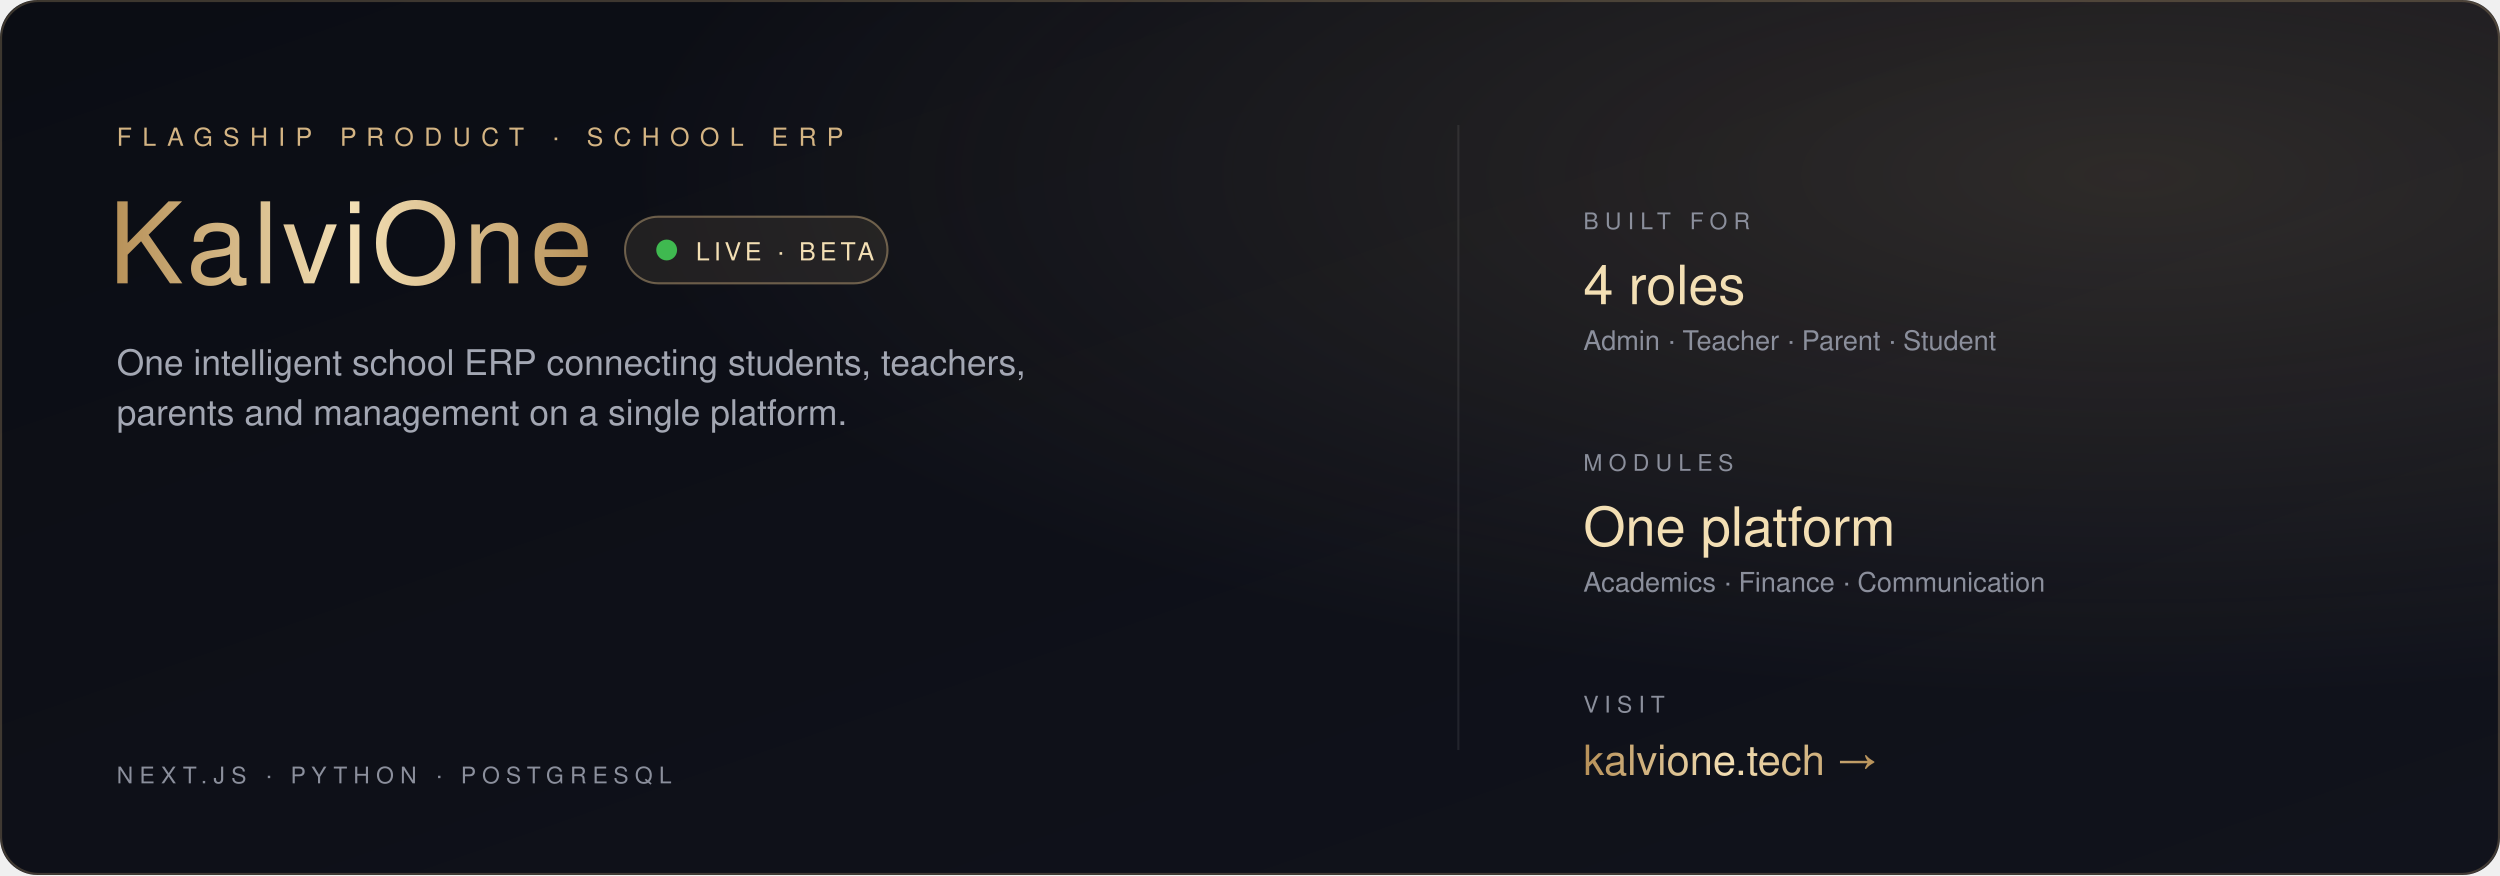
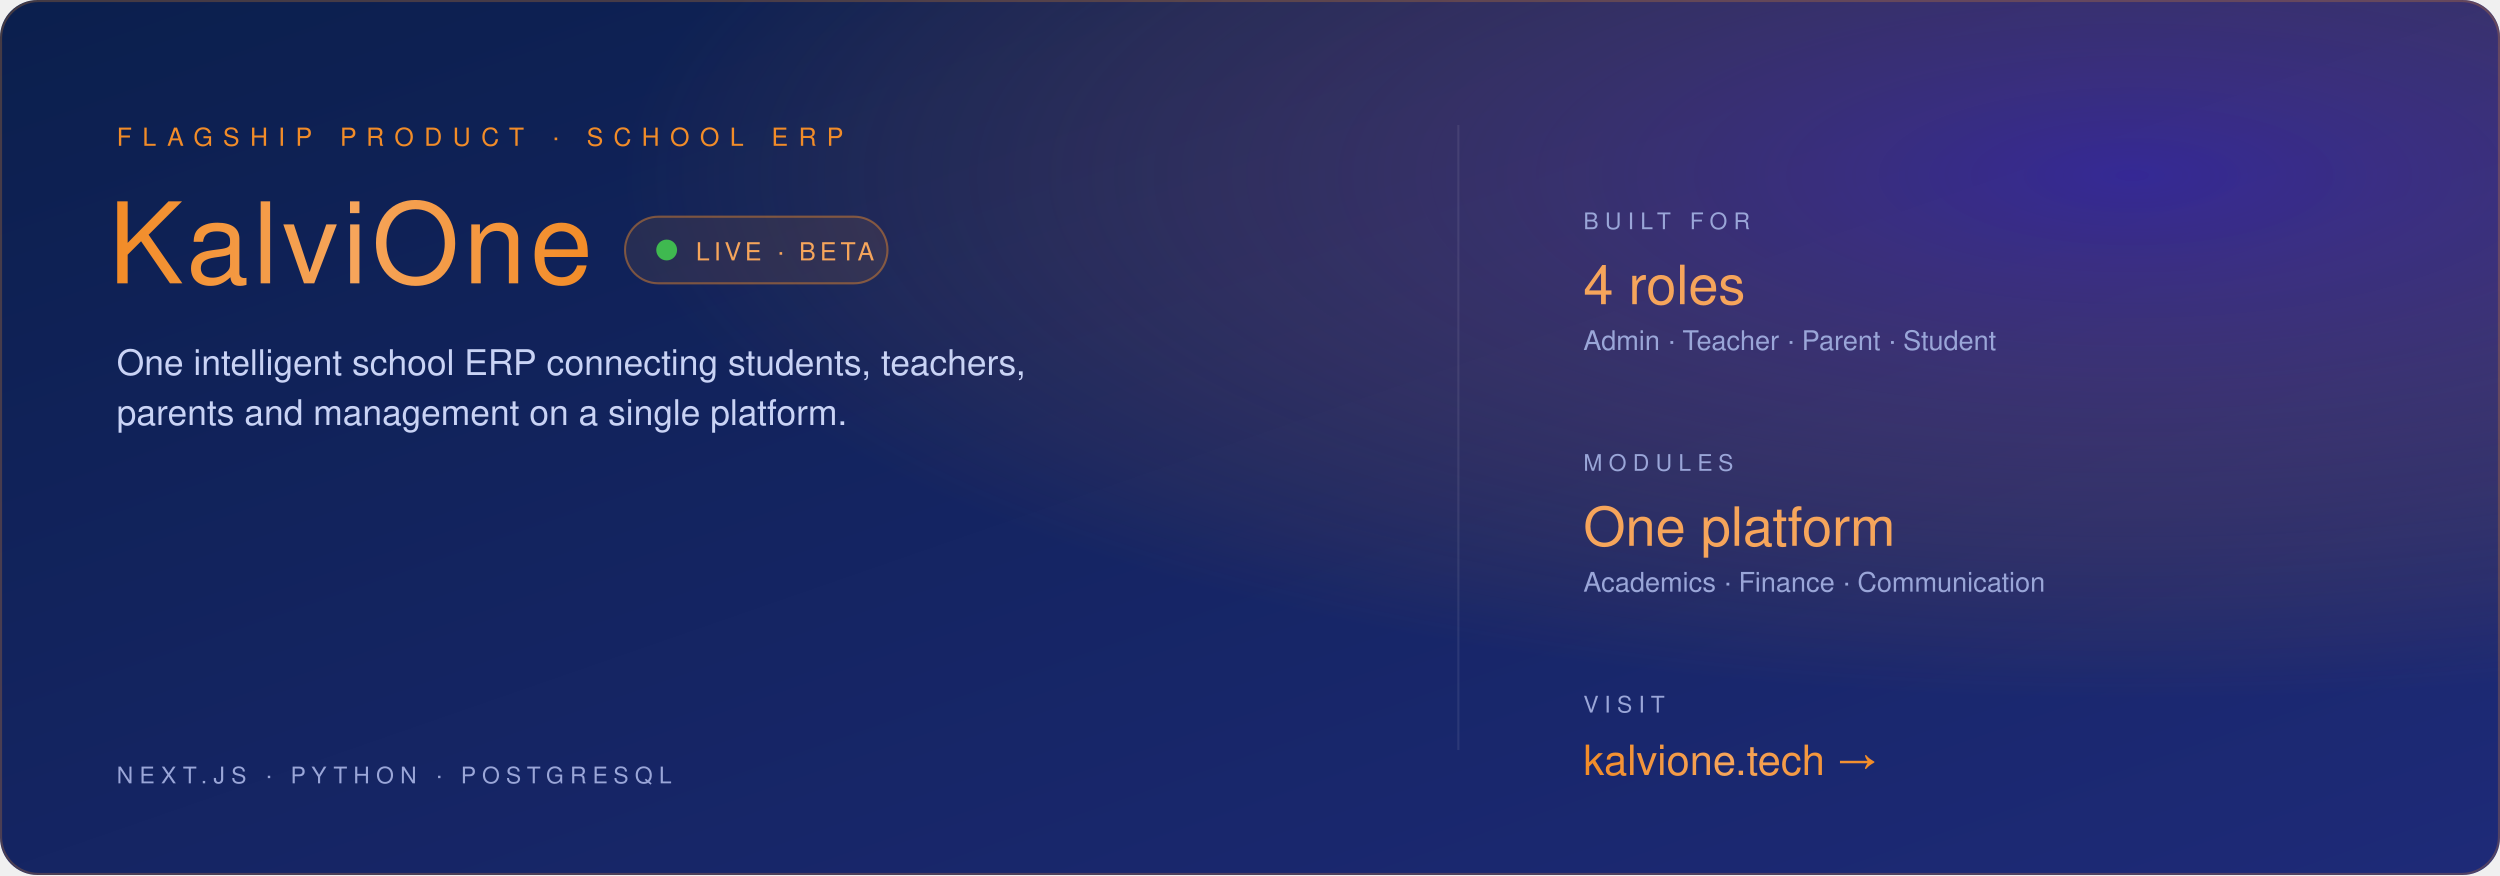
<svg xmlns="http://www.w3.org/2000/svg" width="1200" height="420" viewBox="0 0 1200 420">
  <defs>
    <linearGradient id="bg" x1="0" y1="0" x2="1" y2="1">
-       <stop offset="0" stop-color="#0b0d14" />
-       <stop offset="1" stop-color="#11131c" />
+       <stop offset="0" stop-color="#0B1F4D" />
+       <stop offset="1" stop-color="#1E2A78" />
    </linearGradient>
    <linearGradient id="gold" x1="0" x2="1">
-       <stop offset="0" stop-color="#b8925a" />
-       <stop offset=".5" stop-color="#f3dfb4" />
-       <stop offset="1" stop-color="#b8925a" />
+       <stop offset="0" stop-color="#F28C28" />
+       <stop offset=".5" stop-color="#F6A55B" />
+       <stop offset="1" stop-color="#F28C28" />
    </linearGradient>
    <radialGradient id="glow" cx=".85" cy=".2" r=".6">
-       <stop offset="0" stop-color="#d4b483" stop-opacity=".16" />
-       <stop offset="1" stop-color="#d4b483" stop-opacity="0" />
+       <stop offset="0" stop-color="#5B2DD1" stop-opacity=".45" />
+       <stop offset="1" stop-color="#F28C28" stop-opacity="0" />
    </radialGradient>
    <style>
      .t{font-family:-apple-system,'Segoe UI',Helvetica,Arial,sans-serif}
-       .k{font-size:12px;letter-spacing:5px;fill:#d4b483}
+       .k{font-size:12px;letter-spacing:5px;fill:#F28C28}
      .n{font-size:54px;font-weight:300;letter-spacing:2px;fill:url(#gold)}
-       .d{font-size:17px;fill:#a3a7b3}
+       .d{font-size:17px;fill:#C9D3F5}
      .f{font-size:15px;fill:#e6e6ea}
-       .m{font-size:11px;letter-spacing:3px;fill:#8b8f9c}
-       .v{font-size:26px;font-weight:300;fill:#f3dfb4}
-       .pill{fill:#d4b483;fill-opacity:.1;stroke:#d4b483;stroke-opacity:.45}
+       .m{font-size:11px;letter-spacing:3px;fill:#9AA6D8}
+       .v{font-size:26px;font-weight:300;fill:#F6A55B}
+       .pill{fill:#F28C28;fill-opacity:.1;stroke:#F28C28;stroke-opacity:.45}
      .dot{fill:#3fb950;animation:p 1.6s ease-in-out infinite}
      .row{opacity:0;animation:in .7s ease forwards}
      @keyframes p{50%{opacity:.25}}
      @keyframes in{from{opacity:0;transform:translateX(-8px)}to{opacity:1;transform:none}}
    </style>
  </defs>
  <rect width="1200" height="420" rx="18" fill="url(#bg)" />
  <rect width="1200" height="420" rx="18" fill="url(#glow)" />
-   <rect x=".5" y=".5" width="1199" height="419" rx="18" fill="none" stroke="#d4b483" stroke-opacity=".25" />
+   <rect x=".5" y=".5" width="1199" height="419" rx="18" fill="none" stroke="#F28C28" stroke-opacity=".25" />
  <g class="t">
    <text x="56" y="70" class="k">FLAGSHIP PRODUCT · SCHOOL ERP</text>
    <text x="52" y="136" class="n">KalviOne</text>
    <rect x="300" y="104" width="126" height="32" rx="16" class="pill" />
    <circle cx="320" cy="120" r="5" class="dot" />
-     <text x="334" y="125" class="t" font-size="12" letter-spacing="2" fill="#f3dfb4">LIVE · BETA</text>
+     <text x="334" y="125" class="t" font-size="12" letter-spacing="2" fill="#F6A55B">LIVE · BETA</text>
    <text x="56" y="180" class="d">One intelligent school ERP connecting students, teachers,</text>
    <text x="56" y="204" class="d">parents and management on a single platform.</text>
    <g class="row" style="animation-delay:.1s">
      <text x="56" y="256" class="f">
-         <tspan fill="#d4b483">◆</tspan>  Attendance &amp; timetables</text>
+         <tspan fill="#F28C28">◆</tspan>  Attendance &amp; timetables</text>
    </g>
    <g class="row" style="animation-delay:.25s">
      <text x="56" y="288" class="f">
-         <tspan fill="#d4b483">◆</tspan>  Fees with WhatsApp receipts</text>
+         <tspan fill="#F28C28">◆</tspan>  Fees with WhatsApp receipts</text>
    </g>
    <g class="row" style="animation-delay:.4s">
      <text x="56" y="320" class="f">
-         <tspan fill="#d4b483">◆</tspan>  Exams, marks &amp; report cards</text>
+         <tspan fill="#F28C28">◆</tspan>  Exams, marks &amp; report cards</text>
    </g>
    <g class="row" style="animation-delay:.1s">
      <text x="340" y="256" class="f">
-         <tspan fill="#d4b483">◆</tspan>  Parent mobile app</text>
+         <tspan fill="#F28C28">◆</tspan>  Parent mobile app</text>
    </g>
    <g class="row" style="animation-delay:.25s">
      <text x="340" y="288" class="f">
-         <tspan fill="#d4b483">◆</tspan>  Role-based dashboards</text>
+         <tspan fill="#F28C28">◆</tspan>  Role-based dashboards</text>
    </g>
    <g class="row" style="animation-delay:.4s">
      <text x="340" y="320" class="f">
-         <tspan fill="#d4b483">◆</tspan>  Instant WhatsApp alerts</text>
+         <tspan fill="#F28C28">◆</tspan>  Instant WhatsApp alerts</text>
    </g>
    <text x="56" y="376" class="m">NEXT.JS  ·  PYTHON  ·  POSTGRESQL</text>
    <line x1="700" y1="60" x2="700" y2="360" stroke="#ffffff" stroke-opacity=".08" />
    <text x="760" y="110" class="m">BUILT FOR</text>
    <text x="760" y="146" class="v">4 roles</text>
-     <text x="760" y="168" class="t" font-size="13" fill="#8b8f9c">Admin · Teacher · Parent · Student</text>
+     <text x="760" y="168" class="t" font-size="13" fill="#9AA6D8">Admin · Teacher · Parent · Student</text>
    <text x="760" y="226" class="m">MODULES</text>
    <text x="760" y="262" class="v">One platform</text>
-     <text x="760" y="284" class="t" font-size="13" fill="#8b8f9c">Academics · Finance · Communication</text>
+     <text x="760" y="284" class="t" font-size="13" fill="#9AA6D8">Academics · Finance · Communication</text>
    <text x="760" y="342" class="m">VISIT</text>
    <text x="760" y="372" class="t" font-size="20" fill="url(#gold)">kalvione.tech  →</text>
  </g>
</svg>
